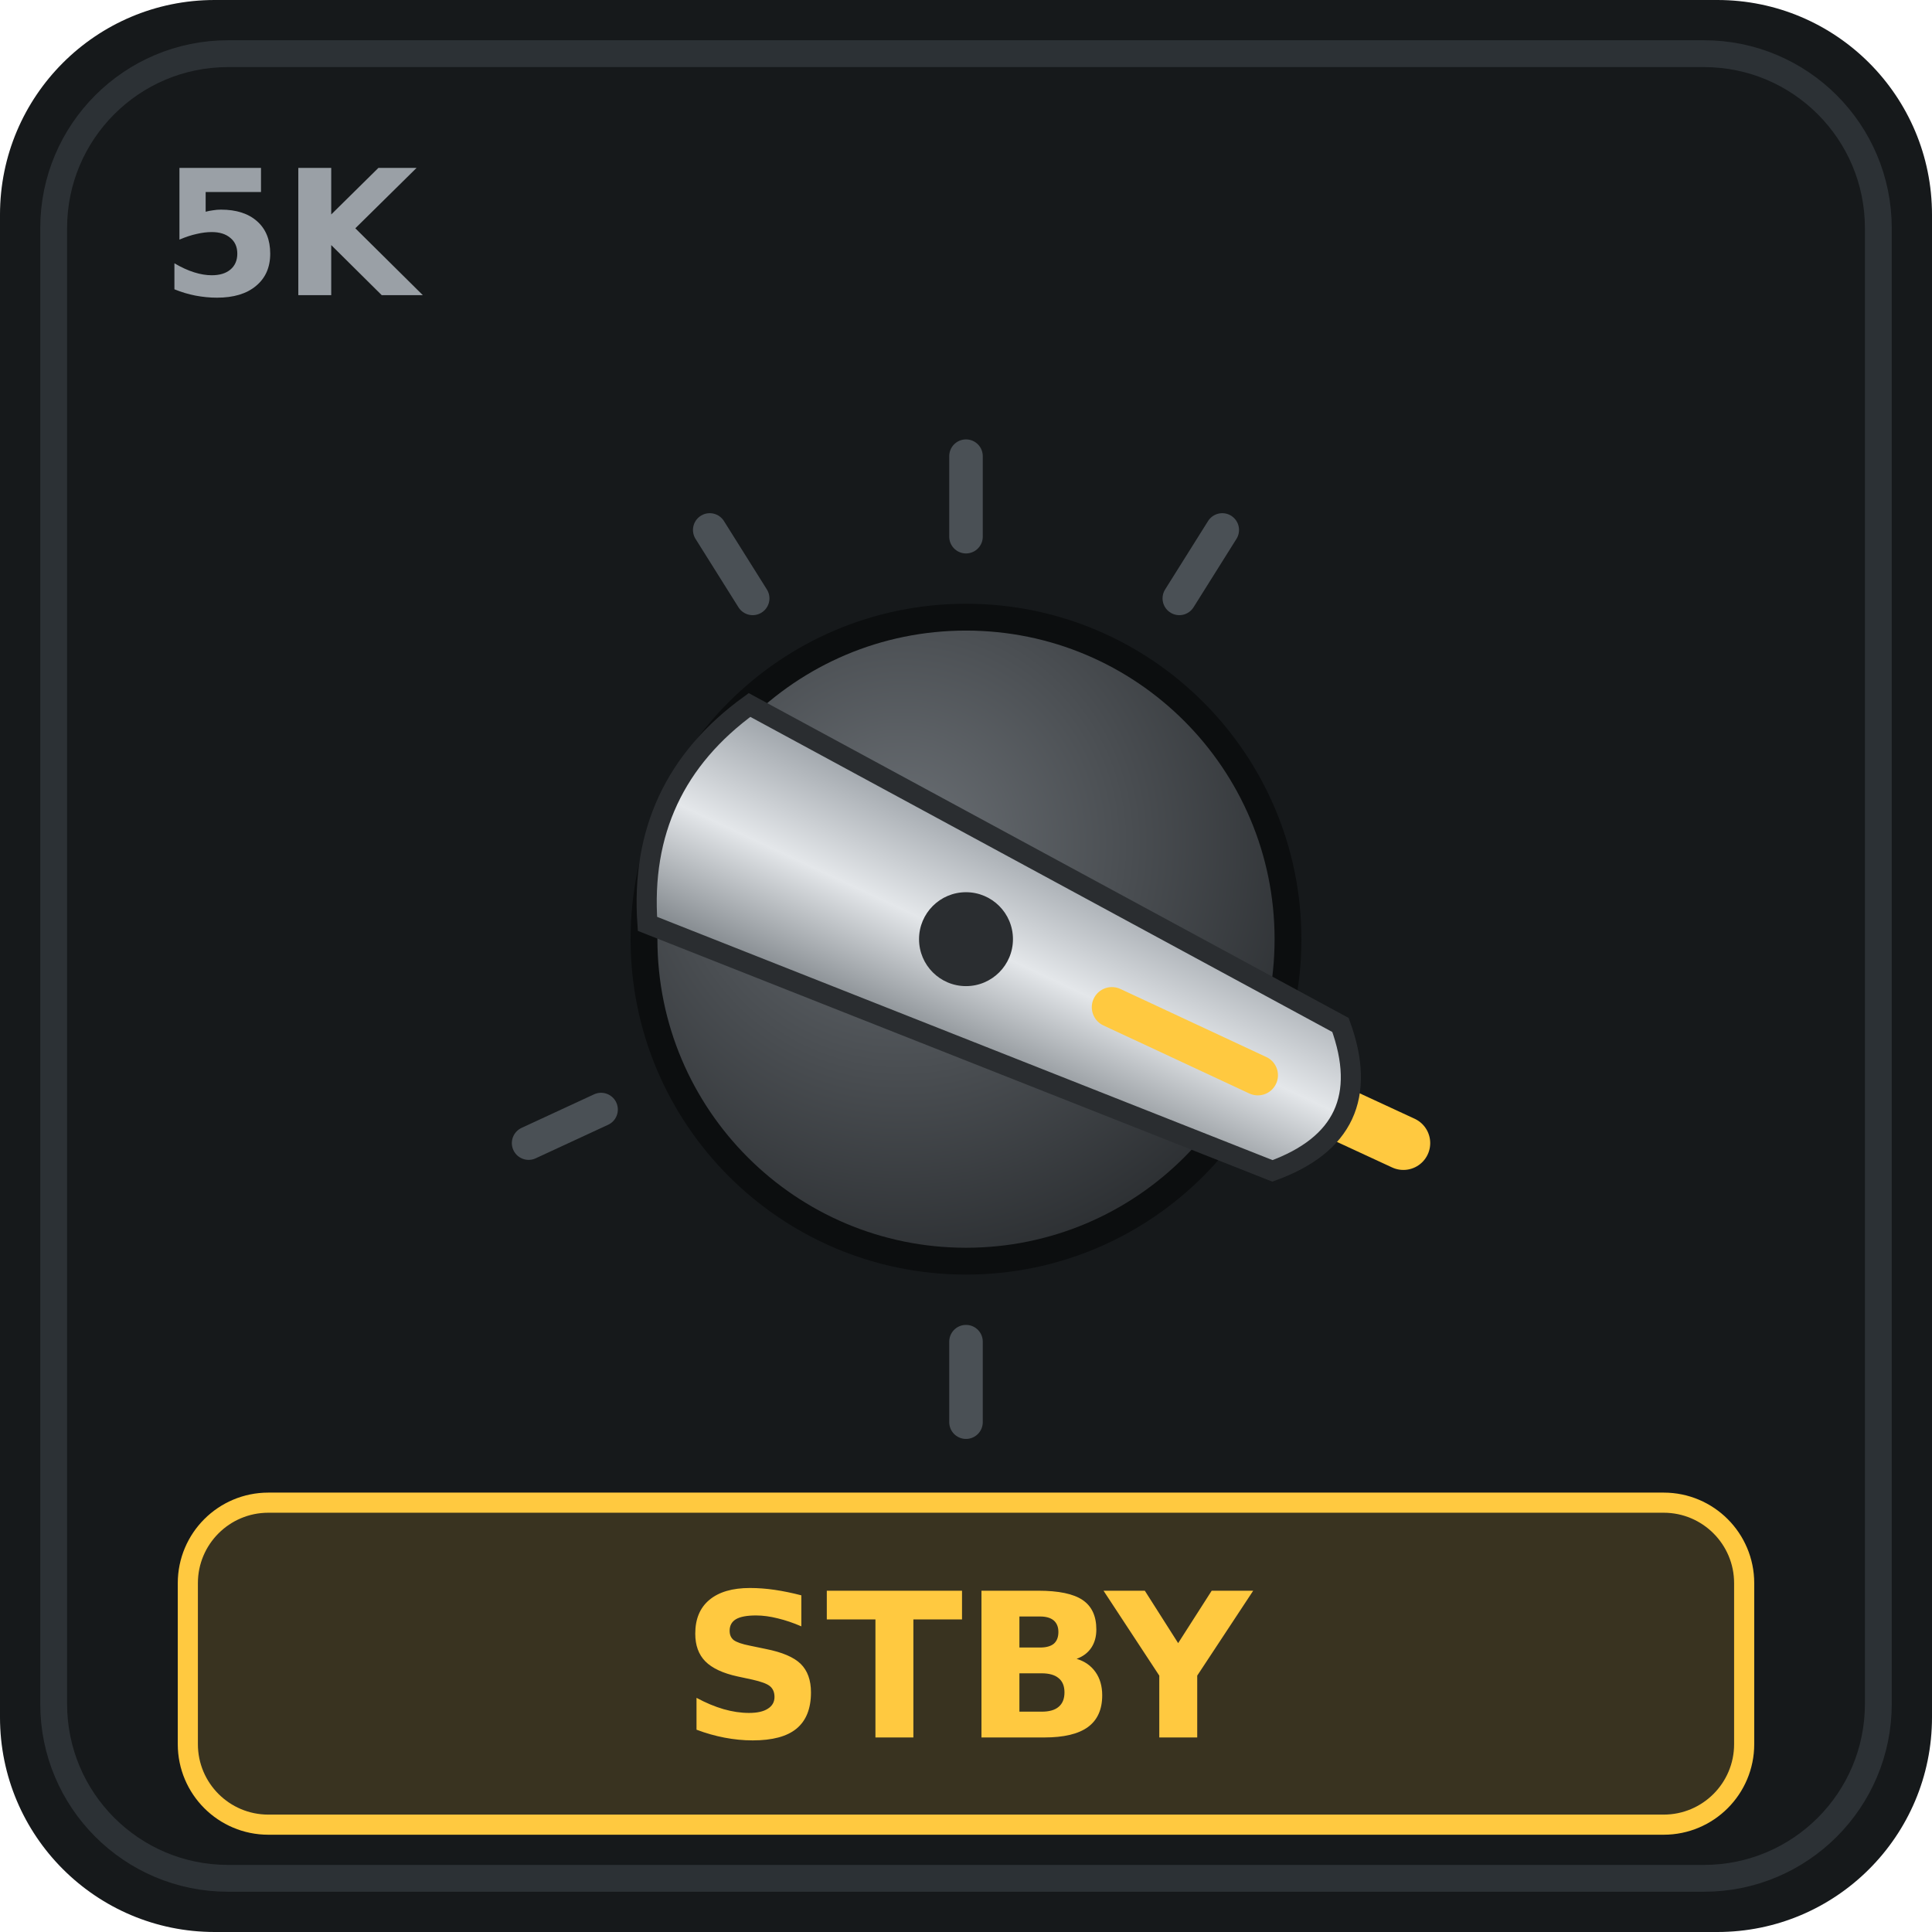
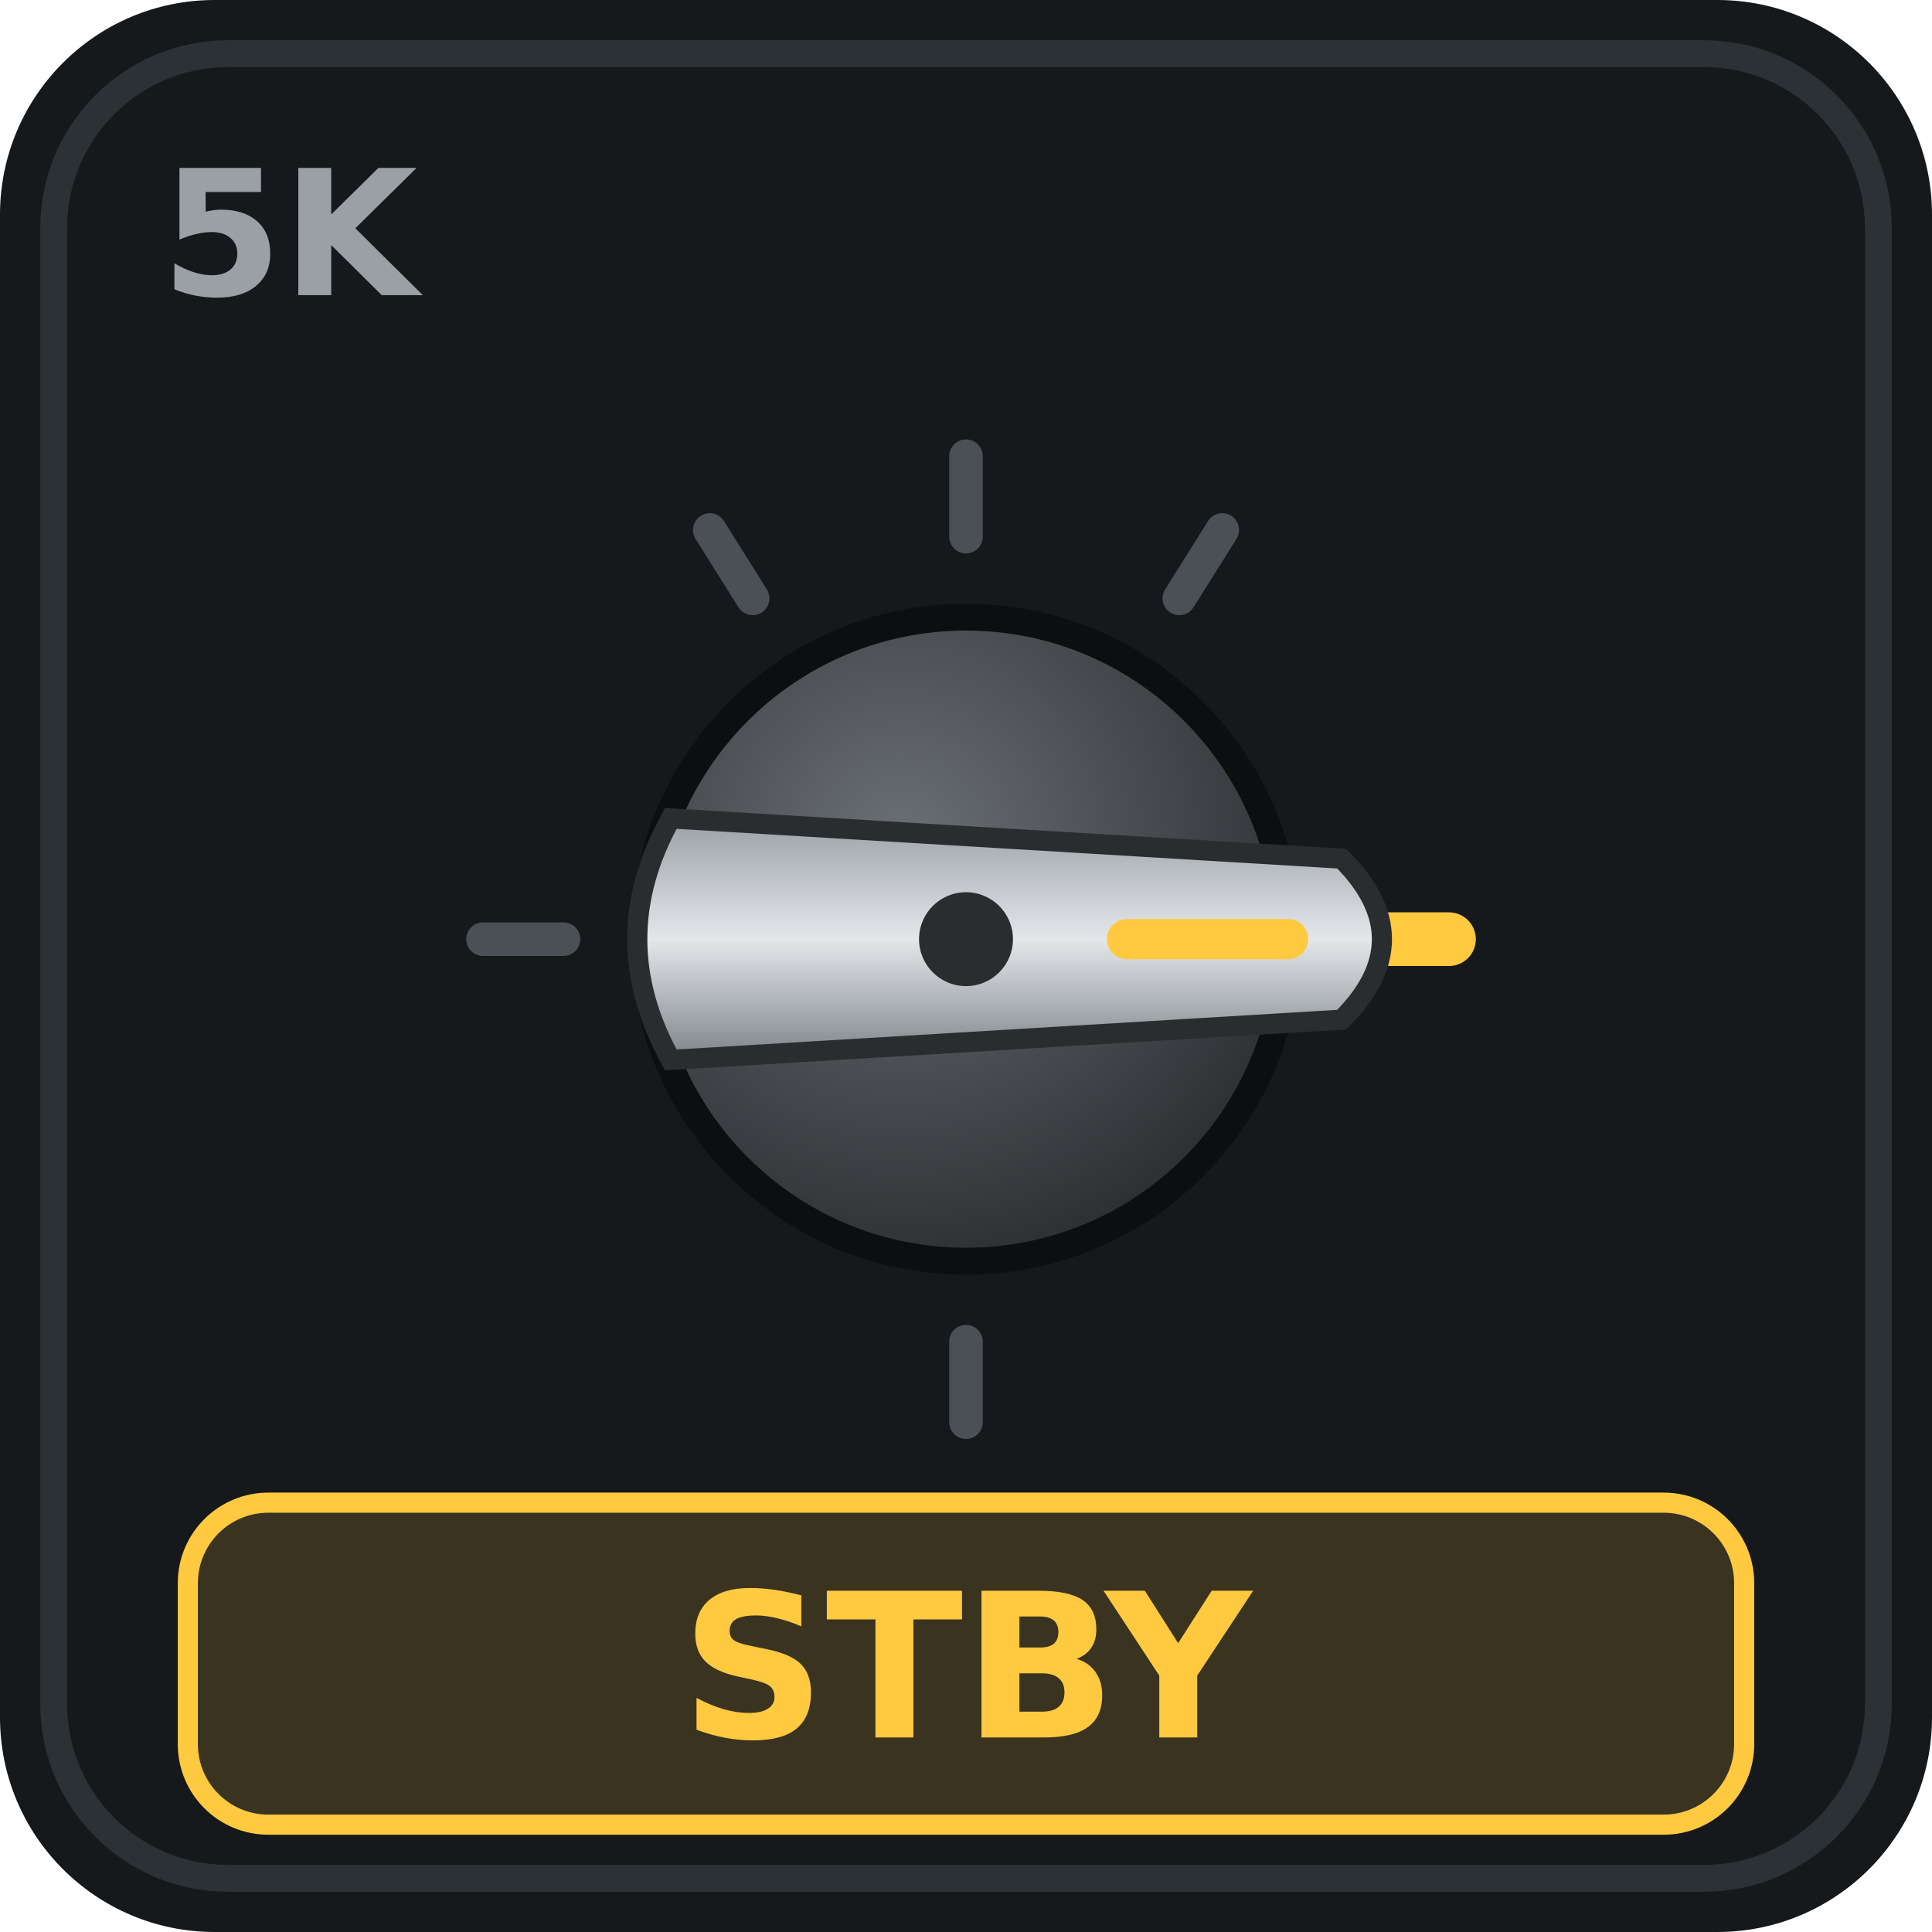
<svg xmlns="http://www.w3.org/2000/svg" width="144" height="144" viewBox="0 0 144 144">
  <defs>
    <radialGradient id="k" cx="40%" cy="35%" r="70%">
      <stop offset="0" stop-color="#6b7075" />
      <stop offset="1" stop-color="#2a2d30" />
    </radialGradient>
    <linearGradient id="lev" x1="0" x2="1">
      <stop offset="0" stop-color="#9aa0a6" />
      <stop offset="0.5" stop-color="#e4e7ea" />
      <stop offset="1" stop-color="#7d8388" />
    </linearGradient>
  </defs>
  <rect width="144" height="144" rx="16" fill="#16191b" />
  <rect x="4" y="4" width="136" height="136" rx="13" fill="none" stroke="#2c3135" stroke-width="2" />
  <text x="12" y="22" font-family="DejaVu Sans" font-weight="bold" font-size="13" fill="#9aa0a6">5K</text>
  <line x1="72.0" y1="100.0" x2="72.0" y2="106.0" stroke="#4a5055" stroke-width="2.5" stroke-linecap="round" />
-   <line x1="44.8" y1="82.7" x2="39.4" y2="85.2" stroke="#4a5055" stroke-width="2.5" stroke-linecap="round" />
-   <line x1="99.2" y1="82.7" x2="104.6" y2="85.2" stroke="#ffc940" stroke-width="4" stroke-linecap="round" />
+   <line x1="42" y1="70" x2="36" y2="70" stroke="#4a5055" stroke-width="2.5" stroke-linecap="round" />
+   <line x1="102" y1="70" x2="108" y2="70" stroke="#ffc940" stroke-width="4" stroke-linecap="round" />
  <line x1="72.0" y1="40.0" x2="72.0" y2="34.0" stroke="#4a5055" stroke-width="2.5" stroke-linecap="round" />
  <line x1="56.1" y1="44.6" x2="52.9" y2="39.5" stroke="#4a5055" stroke-width="2.5" stroke-linecap="round" />
  <line x1="87.9" y1="44.6" x2="91.1" y2="39.5" stroke="#4a5055" stroke-width="2.5" stroke-linecap="round" />
  <circle cx="72" cy="70" r="24" fill="url(#k)" stroke="#0c0e0f" stroke-width="2" />
-   <g transform="rotate(115 72 70)">
+   <g transform="rotate(90 72 70)">
    <path d="M63,92 L66,42 Q72,36 78,42 L81,92 Q72,97 63,92 Z" fill="url(#lev)" stroke="#2a2d30" stroke-width="1.5" />
    <line x1="72" y1="46" x2="72" y2="58" stroke="#ffc940" stroke-width="3" stroke-linecap="round" />
  </g>
  <circle cx="72" cy="70" r="3.5" fill="#2a2d30" />
  <rect x="14" y="112" width="116" height="24" rx="6" fill="#ffc940" fill-opacity="0.15" stroke="#ffc940" stroke-width="1.5" />
  <text x="72" y="129.5" text-anchor="middle" font-family="DejaVu Sans" font-weight="bold" font-size="15" fill="#ffc940">STBY</text>
</svg>
